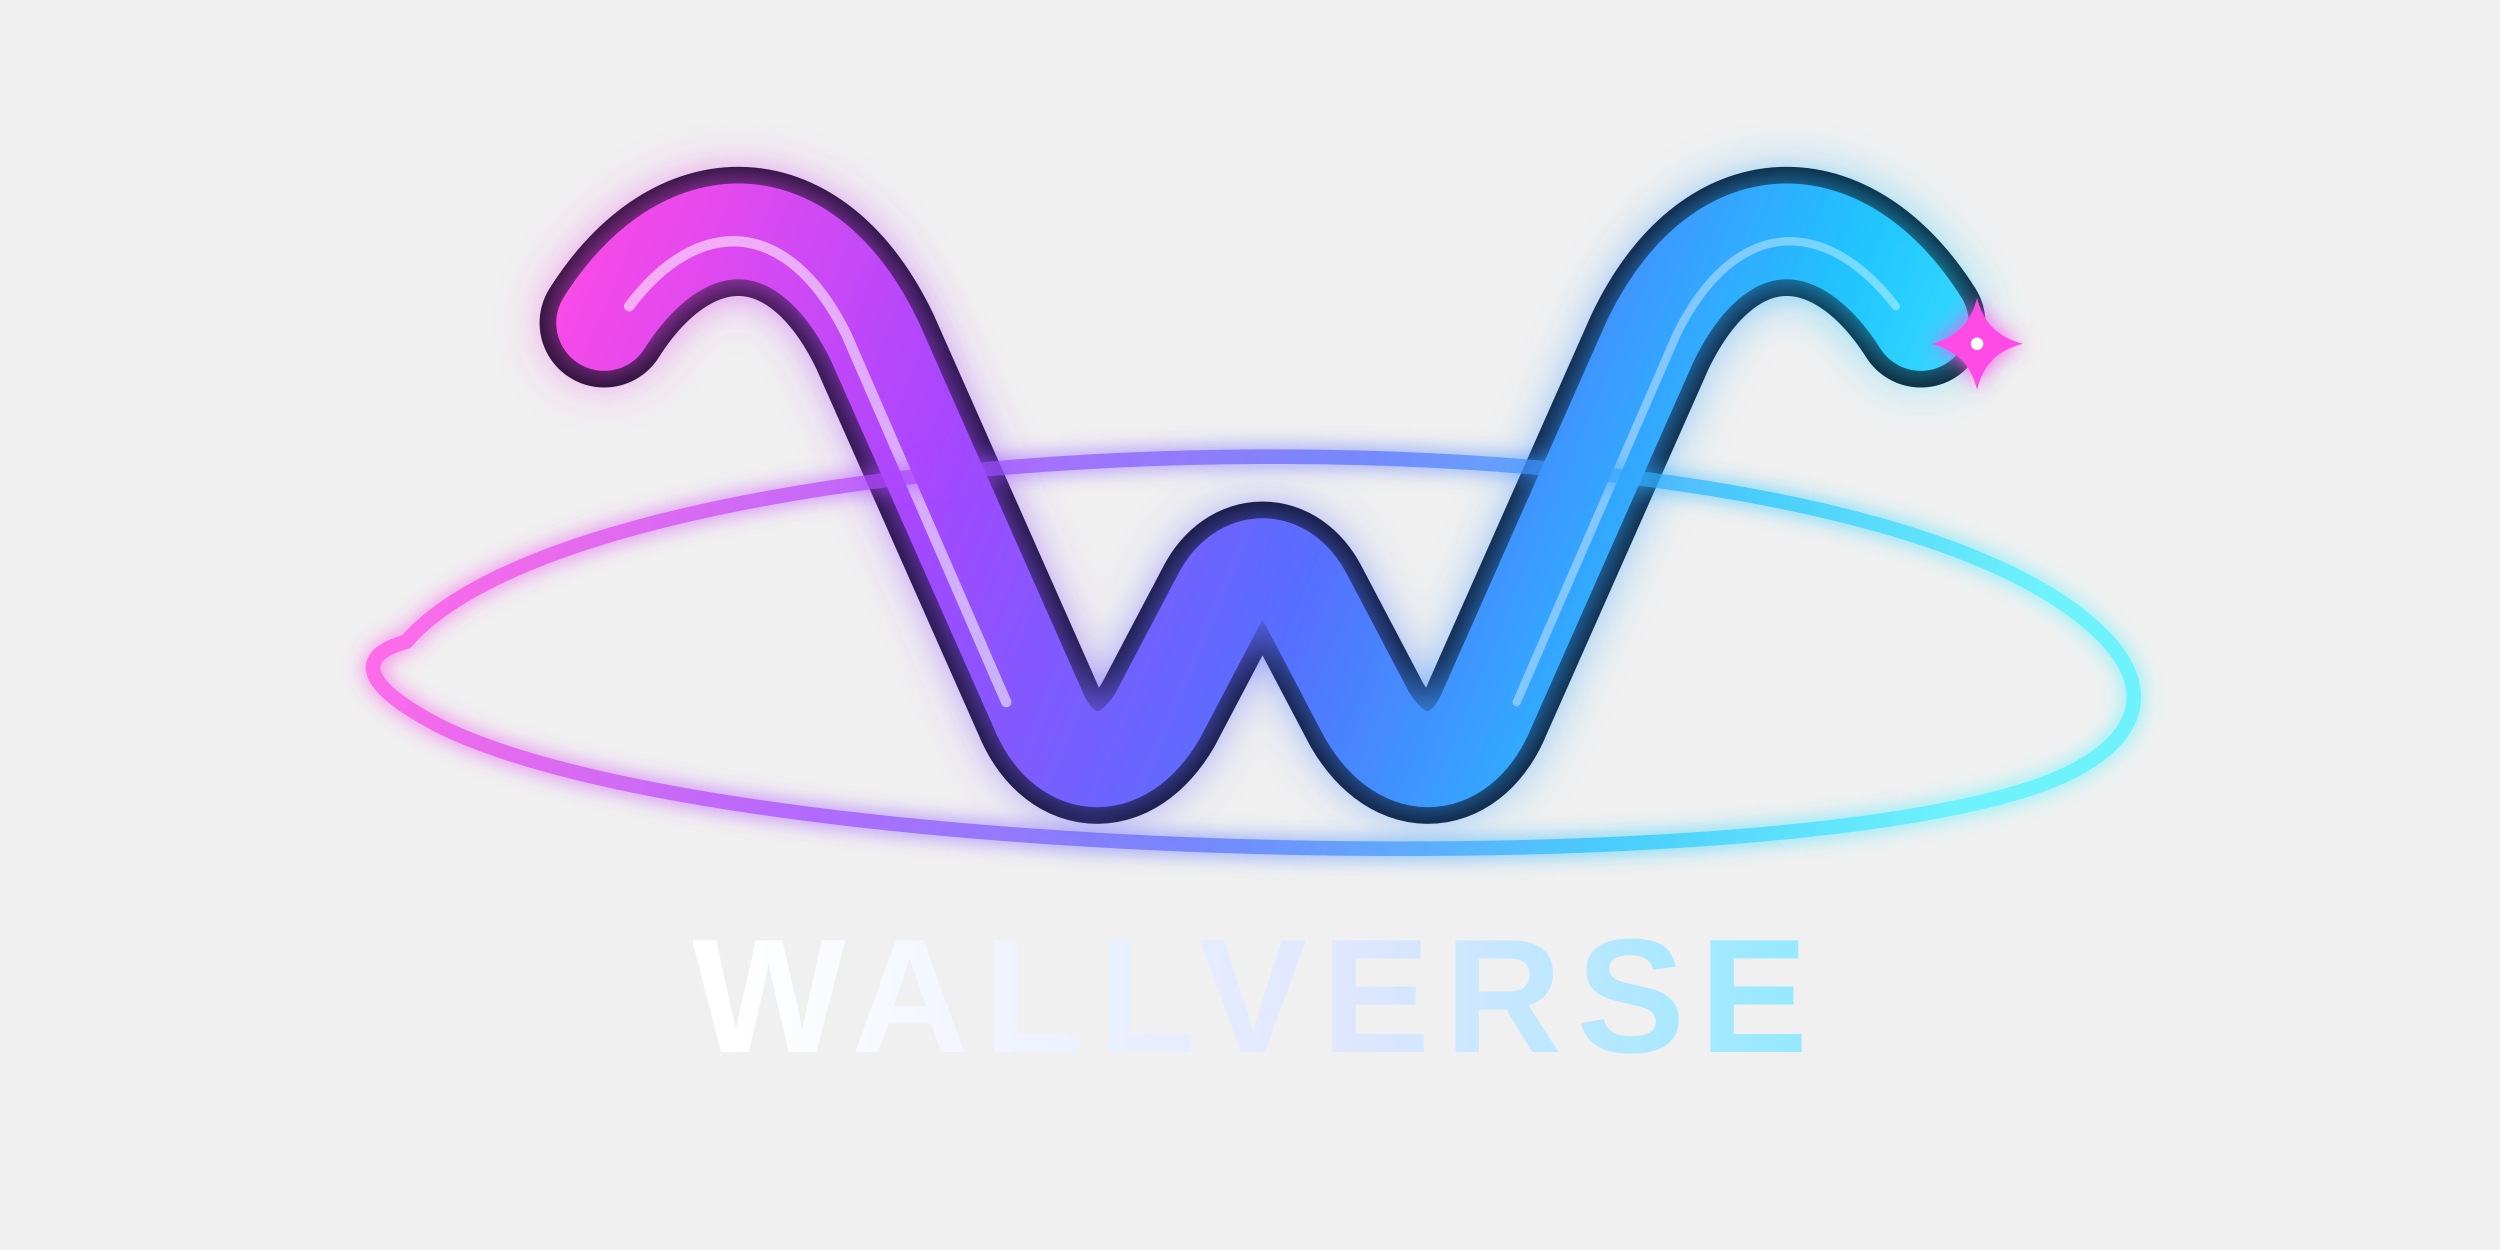
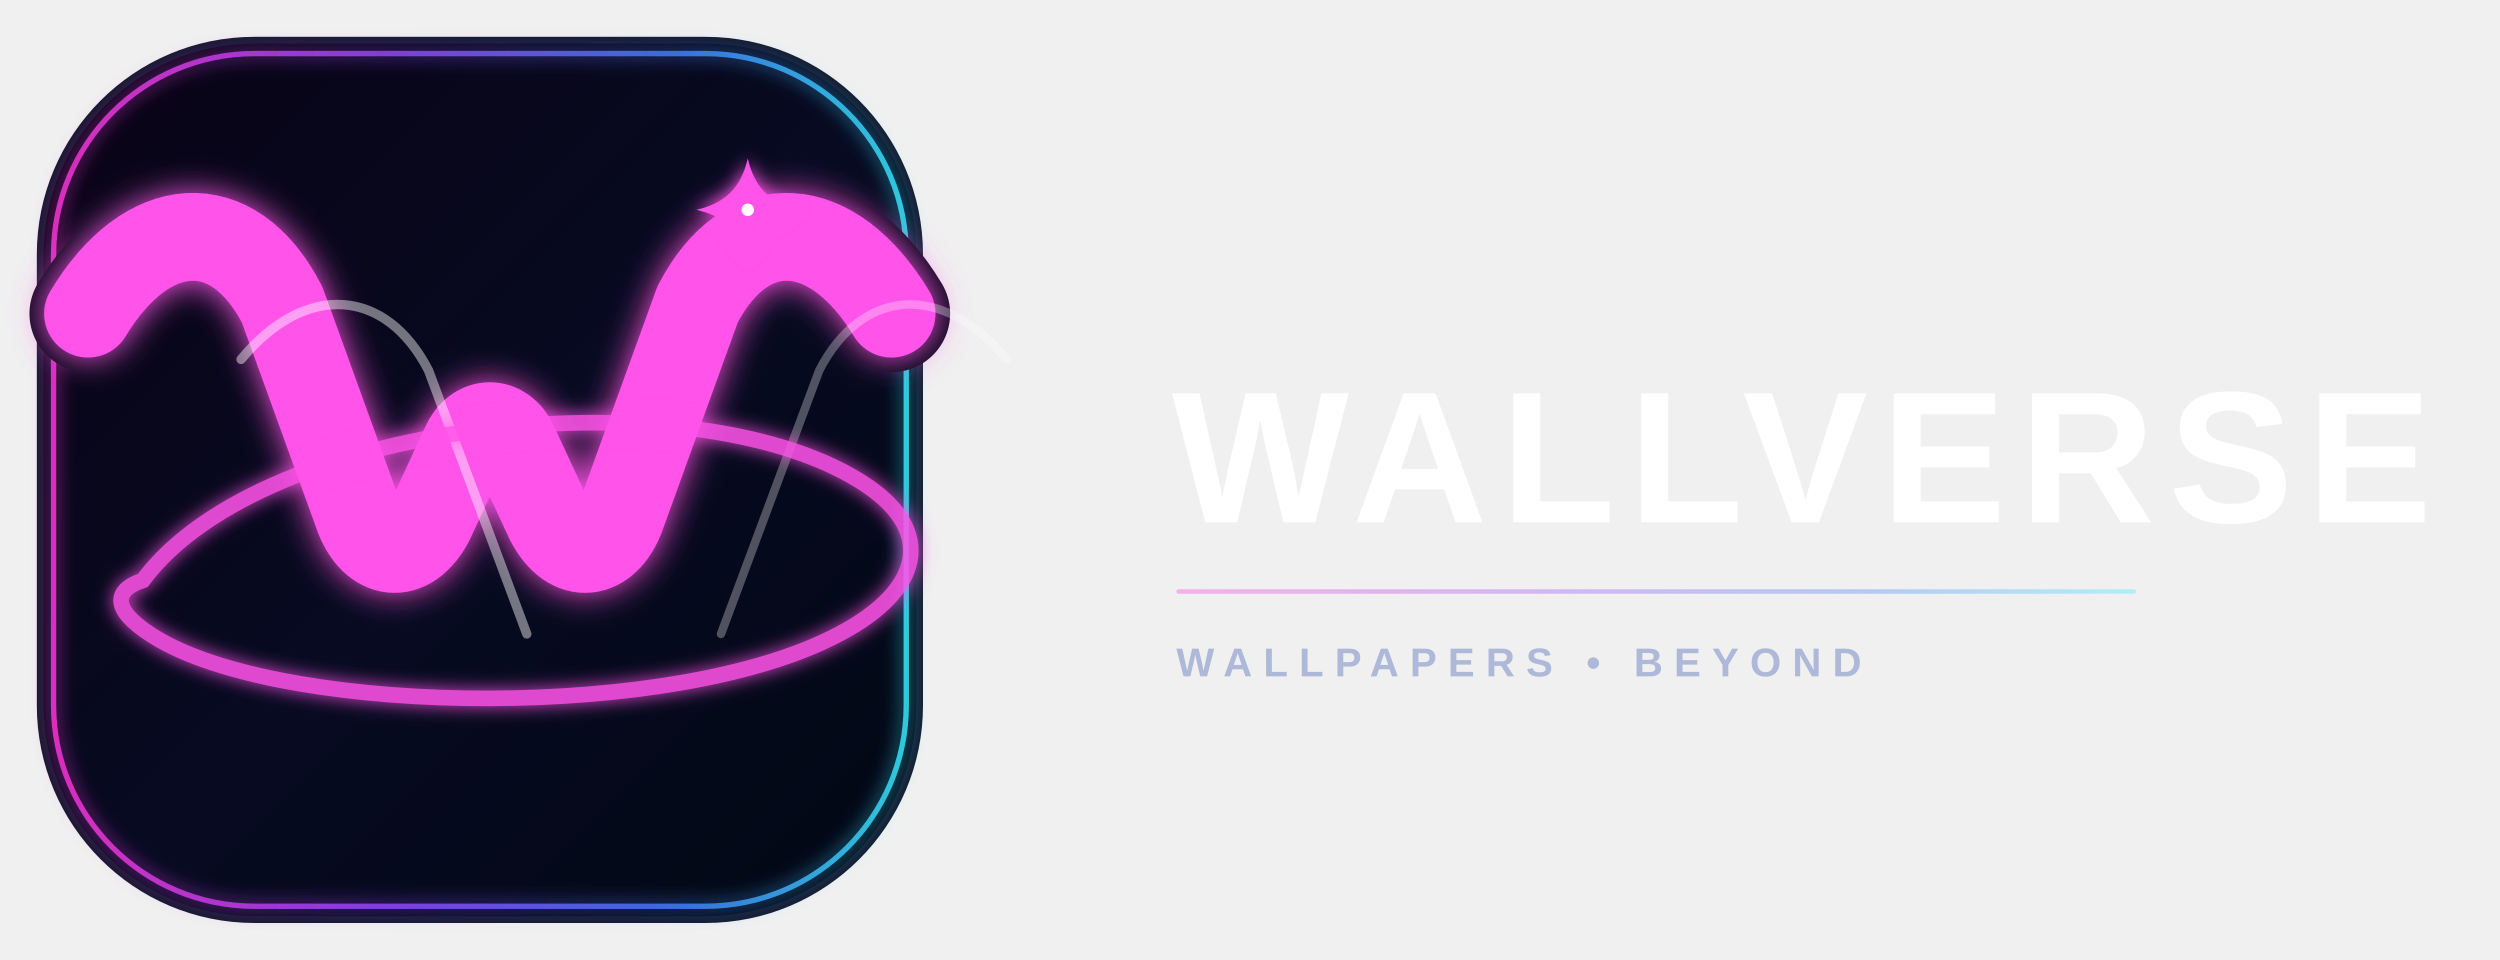
- <svg xmlns="http://www.w3.org/2000/svg" viewBox="0 0 1200 600" role="img" aria-labelledby="title desc">
+ <svg xmlns="http://www.w3.org/2000/svg" viewBox="0 0 1120 430" role="img" aria-labelledby="title desc">
  <defs>
-     <linearGradient id="wv" x1="260" y1="130" x2="930" y2="410" gradientUnits="userSpaceOnUse">
-       <stop offset="0" stop-color="#FF4BE6" />
-       <stop offset=".28" stop-color="#A946FF" />
-       <stop offset=".55" stop-color="#566FFF" />
-       <stop offset=".80" stop-color="#20C5FF" />
-       <stop offset="1" stop-color="#4EF3FF" />
+     <linearGradient id="bg" x1="0" y1="0" x2="1" y2="1">
+       <stop offset="0" stop-color="#090315" />
+       <stop offset=".52" stop-color="#070A21" />
+       <stop offset="1" stop-color="#020814" />
    </linearGradient>
-     <linearGradient id="word" x1="350" y1="0" x2="890" y2="0" gradientUnits="userSpaceOnUse">
+     <linearGradient id="edge" x1="0" y1="0" x2="1" y2="0">
+       <stop offset="0" stop-color="#FF35DB" />
+       <stop offset=".4" stop-color="#9348FF" />
+       <stop offset=".72" stop-color="#447CFF" />
+       <stop offset="1" stop-color="#35ECFF" />
+     </linearGradient>
+     <linearGradient id="ribbon" x1="100" y1="90" x2="500" y2="300">
+       <stop offset="0" stop-color="#FF53E9" />
+       <stop offset=".28" stop-color="#A649FF" />
+       <stop offset=".58" stop-color="#4D77FF" />
+       <stop offset=".82" stop-color="#20C8FF" />
+       <stop offset="1" stop-color="#55F2FF" />
+     </linearGradient>
+     <linearGradient id="word" x1="610" y1="250" x2="1010" y2="250">
      <stop offset="0" stop-color="#FFFFFF" />
-       <stop offset=".55" stop-color="#DFE6FF" />
-       <stop offset="1" stop-color="#8CEAFF" />
+       <stop offset=".55" stop-color="#DEE6FF" />
+       <stop offset="1" stop-color="#78EBFF" />
    </linearGradient>
    <filter id="glow" x="-60%" y="-60%" width="220%" height="220%">
-       <feGaussianBlur stdDeviation="13" result="b" />
+       <feGaussianBlur stdDeviation="9" result="b" />
      <feMerge>
        <feMergeNode in="b" />
        <feMergeNode in="SourceGraphic" />
      </feMerge>
    </filter>
    <filter id="soft" x="-80%" y="-80%" width="260%" height="260%">
-       <feGaussianBlur stdDeviation="5" result="b" />
+       <feGaussianBlur stdDeviation="4" result="b" />
      <feMerge>
        <feMergeNode in="b" />
        <feMergeNode in="SourceGraphic" />
      </feMerge>
    </filter>
  </defs>
-   <path d="M290 155 C328 95 387 95 420 164 L498 340 C510 370 538 374 556 343 L586 286 C596 267 616 267 626 286 L656 343 C674 374 702 370 714 340 L792 164 C825 95 884 95 922 155" fill="none" stroke="#060A16" stroke-width="62" stroke-linecap="round" stroke-linejoin="round" />
-   <path d="M290 155 C328 95 387 95 420 164 L498 340 C510 370 538 374 556 343 L586 286 C596 267 616 267 626 286 L656 343 C674 374 702 370 714 340 L792 164 C825 95 884 95 922 155" fill="none" stroke="url(#wv)" stroke-width="46" stroke-linecap="round" stroke-linejoin="round" filter="url(#glow)" />
-   <path d="M302 147 C335 103 378 104 406 160 L483 337" fill="none" stroke="#FFFFFF" stroke-width="5" stroke-linecap="round" opacity=".55" />
-   <path d="M728 337 L805 160 C833 104 876 103 910 147" fill="none" stroke="#FFFFFF" stroke-width="4" stroke-linecap="round" opacity=".38" />
-   <path d="M195 308 C290 198 875 184 1005 301 C1040 332 1026 362 973 379 C825 426 340 414 210 348 C174 329 170 315 195 308Z" fill="none" stroke="url(#wv)" stroke-width="7" stroke-linecap="round" opacity=".80" filter="url(#soft)" />
-   <g transform="translate(949 165)" fill="url(#wv)" filter="url(#soft)">
-     <path d="M0-22 C3-10 10-3 22 0 C10 3 3 10 0 22 C-3 10 -10 3 -22 0 C-10-3 -3-10 0-22Z" />
-     <circle r="3" fill="#FFFFFF" />
+   <rect x="18" y="18" width="394" height="394" rx="96" fill="url(#bg)" stroke="#14192E" stroke-width="3" />
+   <rect x="24" y="24" width="382" height="382" rx="90" fill="none" stroke="url(#edge)" stroke-width="2.4" opacity=".85" filter="url(#soft)" />
+   <path d="M92 175 C124 122 171 118 198 170 L240 286 C248 307 267 311 279 288 L298 247 C304 233 319 233 325 247 L344 288 C356 311 375 307 383 286 L425 170 C452 118 499 122 531 175" transform="translate(-36 -3) scale(.82)" fill="none" stroke="#050817" stroke-width="64" stroke-linecap="round" stroke-linejoin="round" />
+   <path d="M92 175 C124 122 171 118 198 170 L240 286 C248 307 267 311 279 288 L298 247 C304 233 319 233 325 247 L344 288 C356 311 375 307 383 286 L425 170 C452 118 499 122 531 175" transform="translate(-36 -3) scale(.82)" fill="none" stroke="url(#ribbon)" stroke-width="48" stroke-linecap="round" stroke-linejoin="round" filter="url(#glow)" />
+   <path d="M108 161 C137 126 173 129 192 166 L236 284" fill="none" stroke="#fff" stroke-width="4.2" opacity=".44" stroke-linecap="round" />
+   <path d="M323 284 L367 166 C386 129 422 126 451 161" fill="none" stroke="#fff" stroke-width="3.8" opacity=".30" stroke-linecap="round" />
+   <path d="M64 260 C119 186 315 167 389 218 C418 238 414 264 376 284 C303 323 132 321 72 287 C51 275 49 265 64 260Z" fill="none" stroke="url(#ribbon)" stroke-width="7" stroke-linecap="round" opacity=".87" filter="url(#soft)" />
+   <g transform="translate(335 94)" fill="url(#ribbon)" filter="url(#soft)">
+     <path d="M0-23 C3-10 10-3 23 0 C10 3 3 10 0 23 C-3 10 -10 3 -23 0 C-10-3 -3-10 0-23Z" />
+     <circle r="2.8" fill="#fff" />
  </g>
-   <text x="600" y="505" text-anchor="middle" fill="url(#word)" font-family="Manrope,DM Sans,Arial,sans-serif" font-size="78" font-weight="800" letter-spacing="7">WALLVERSE</text>
+   <g transform="translate(465 0)">
+     <text x="60" y="234" fill="url(#word)" font-family="Manrope,DM Sans,Arial,sans-serif" font-size="84" font-weight="800" letter-spacing="6">WALLVERSE</text>
+     <rect x="62" y="264" width="430" height="2" rx="1" fill="url(#edge)" opacity=".34" />
+     <text x="62" y="303" fill="#AEB8D8" font-family="Manrope,DM Sans,Arial,sans-serif" font-size="18" font-weight="600" letter-spacing="5">WALLPAPERS • BEYOND</text>
+   </g>
</svg>
